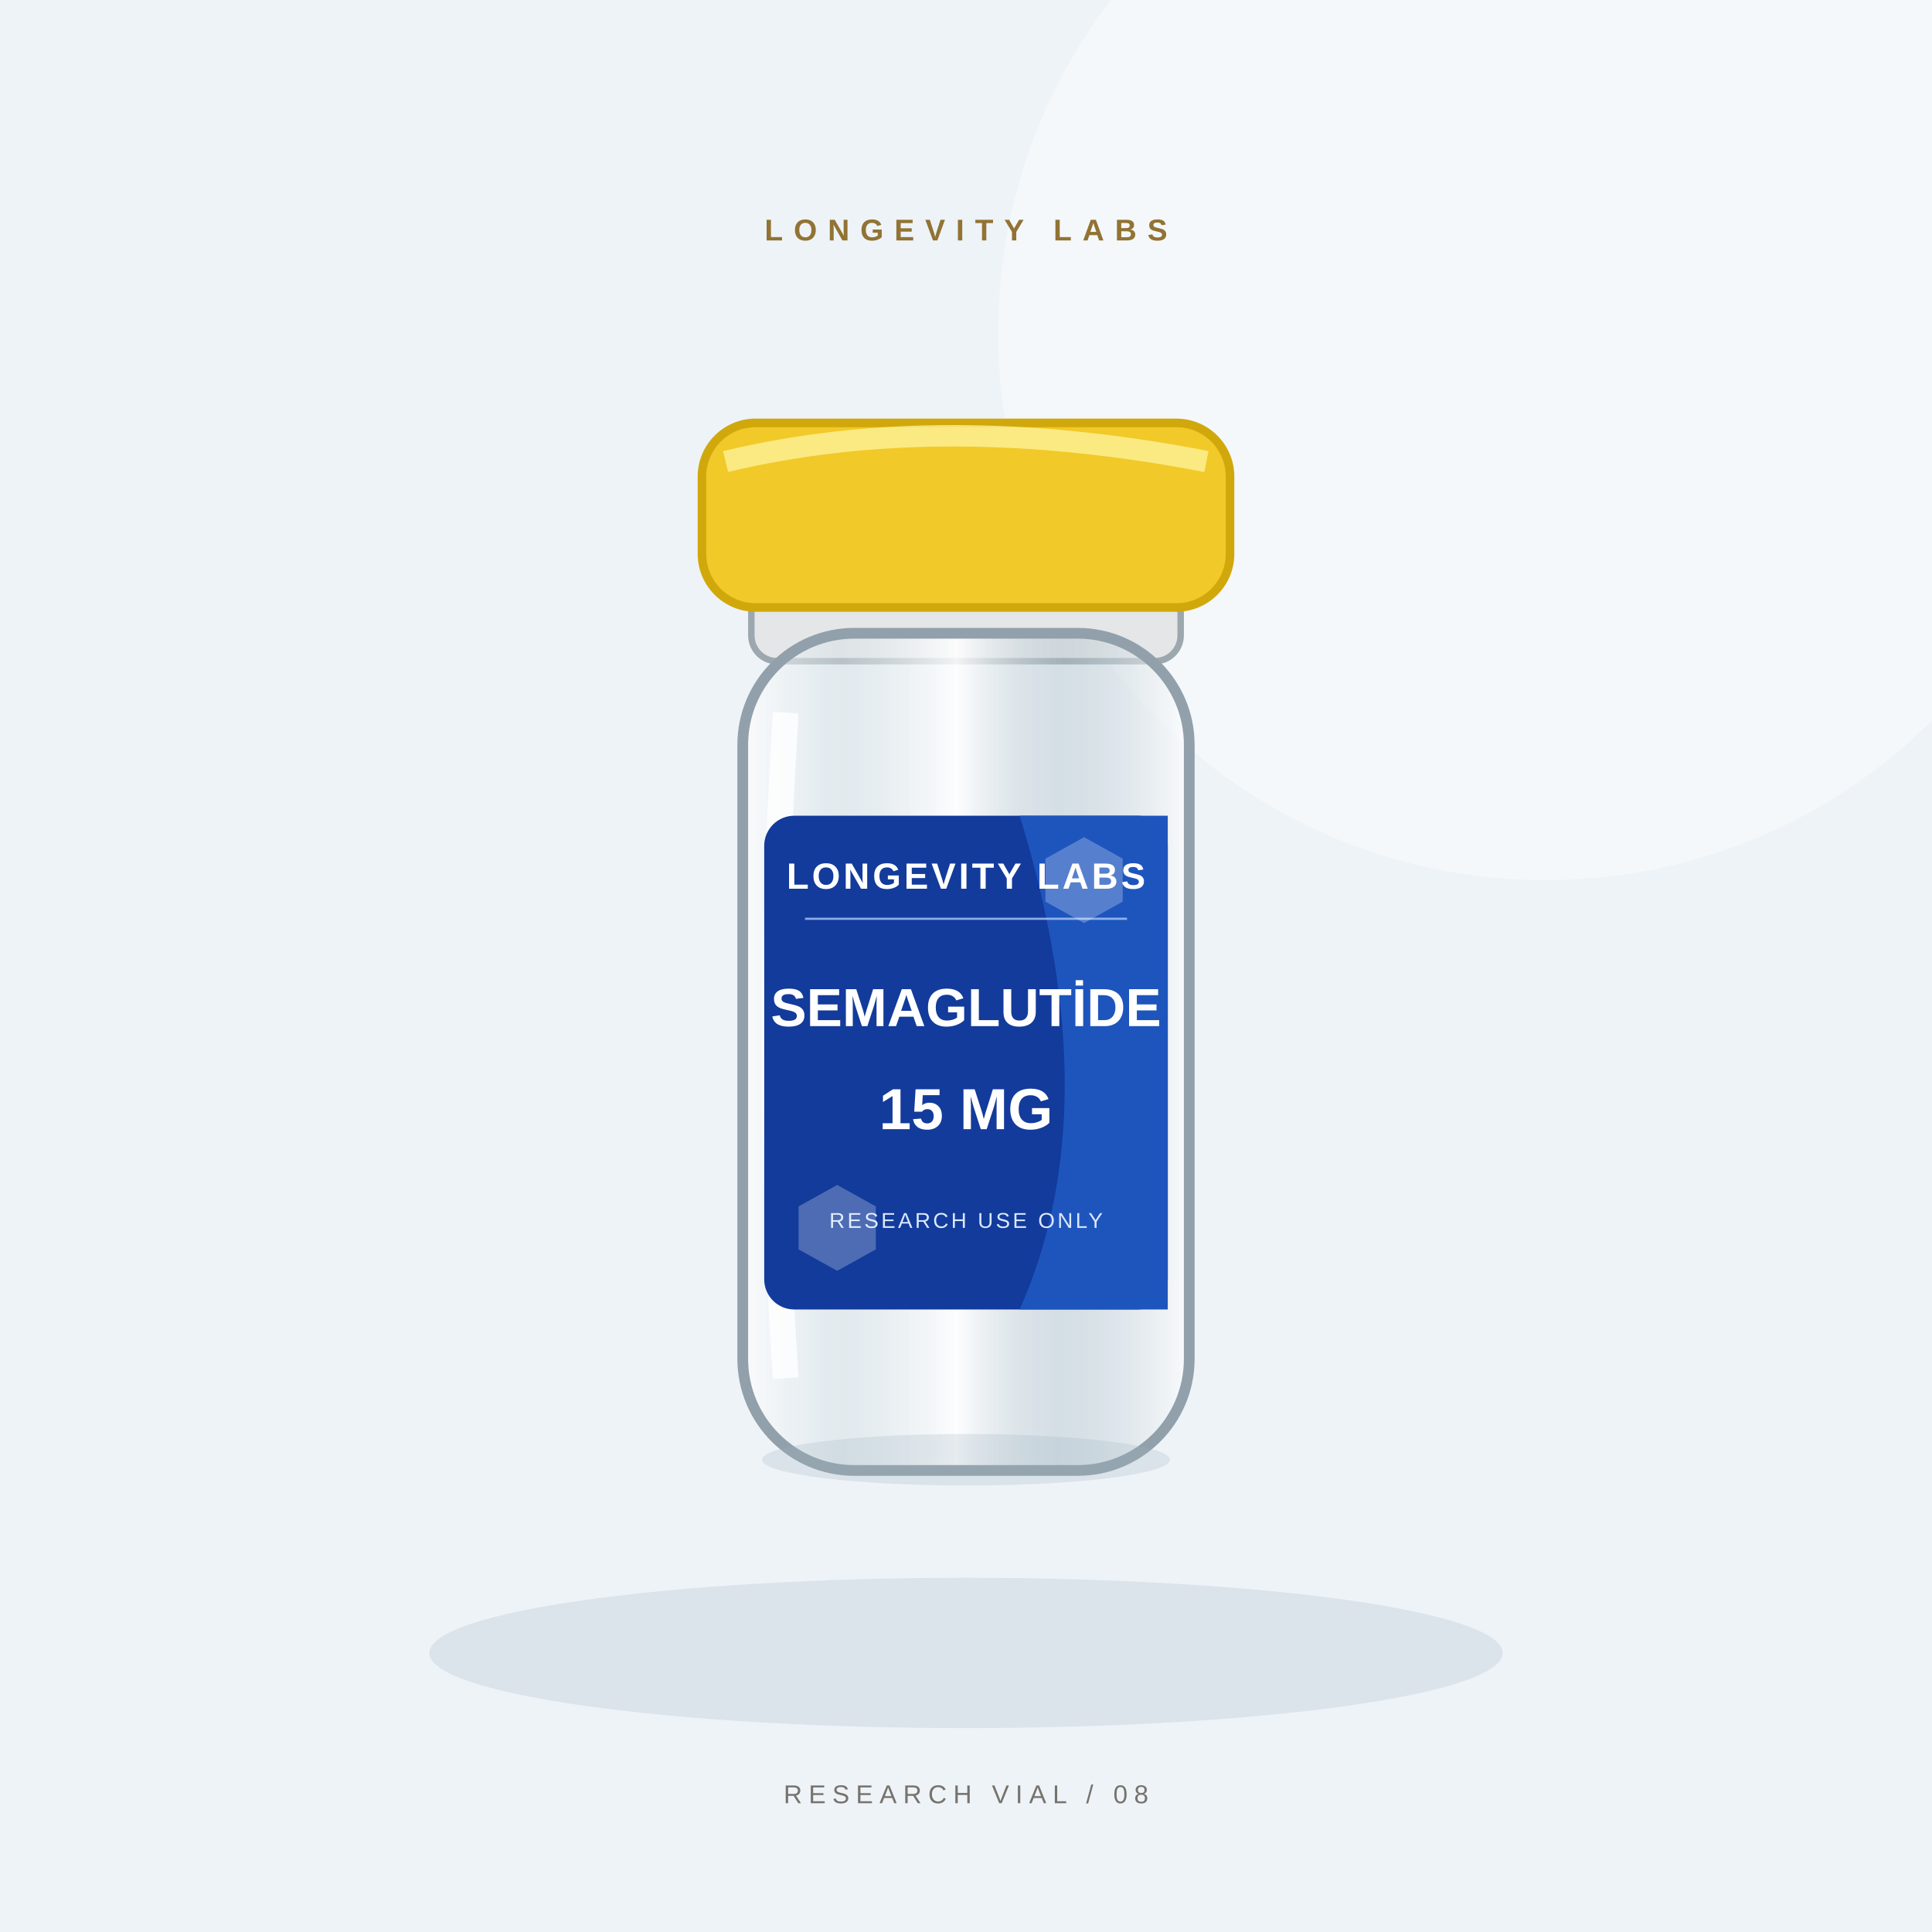
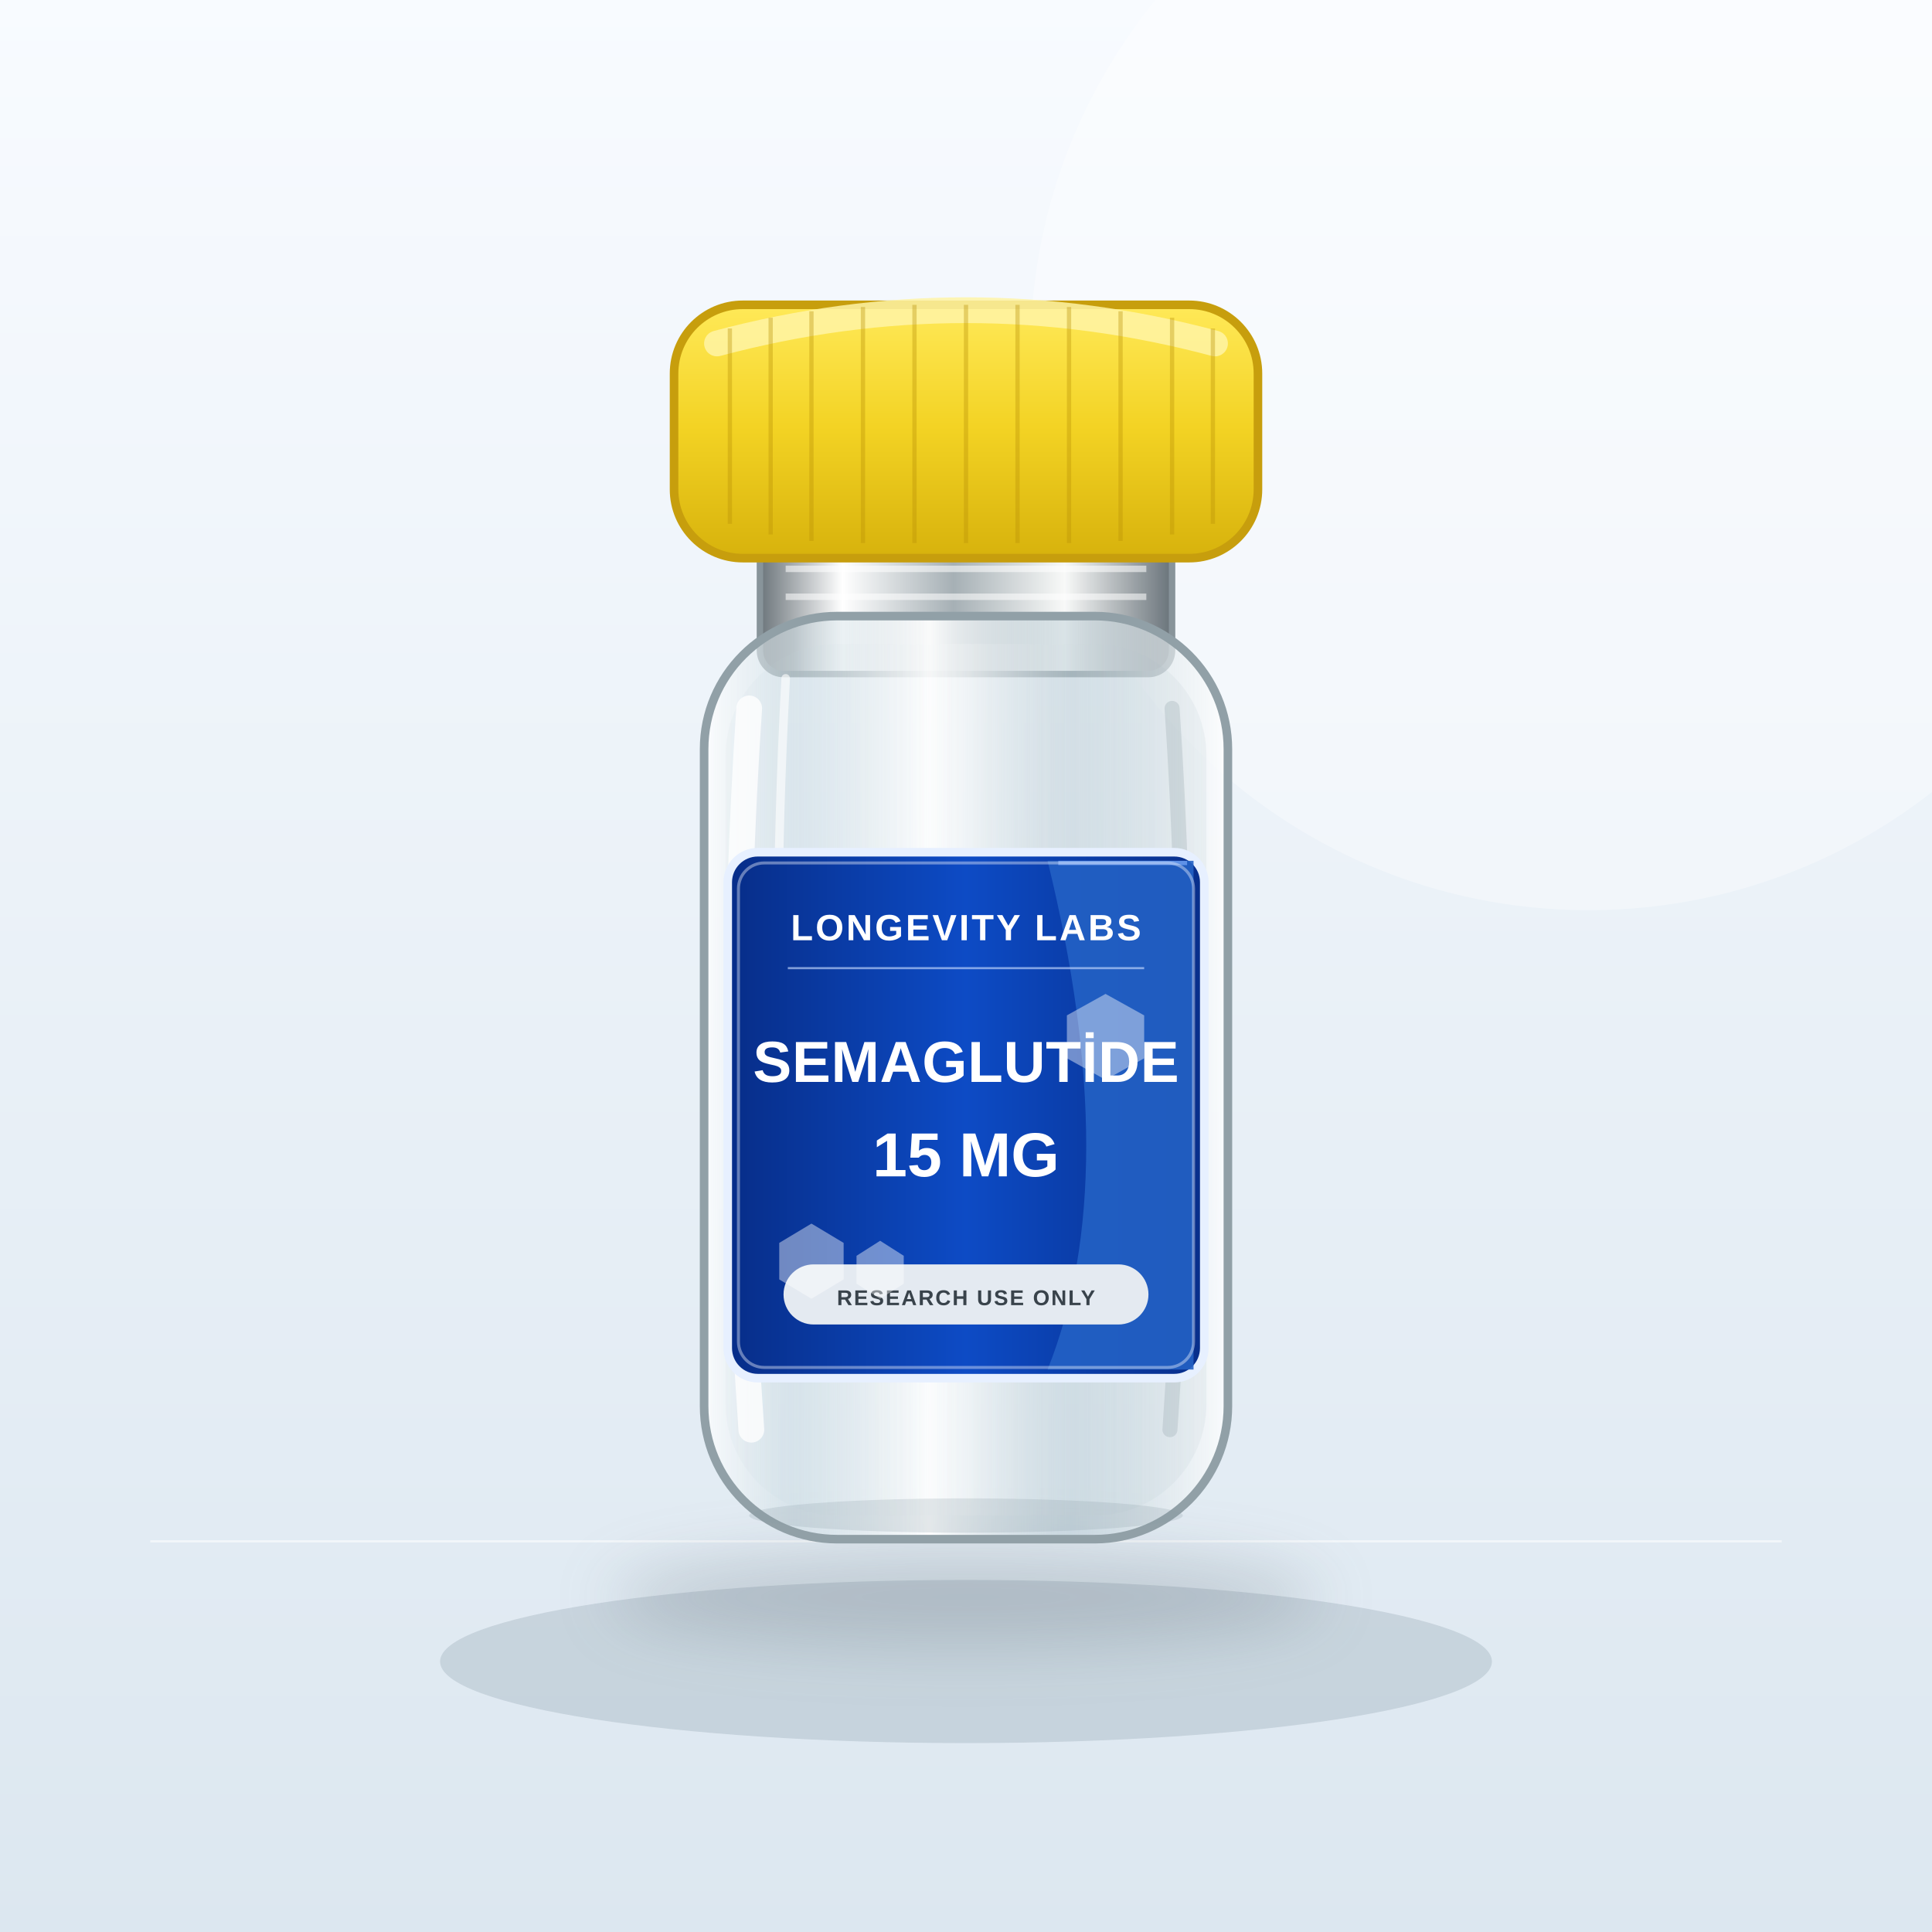
<svg xmlns="http://www.w3.org/2000/svg" width="900" height="900" viewBox="0 0 900 900" role="img" aria-labelledby="title desc">
  <defs>
+     <linearGradient id="vialBg" x2="0" y2="1">
+       <stop stop-color="#f8fbff" />
+       <stop offset="1" stop-color="#dce7f0" />
+     </linearGradient>
+     <linearGradient id="silver" x2="1">
+       <stop stop-color="#6c757b" />
+       <stop offset=".2" stop-color="#fff" />
+       <stop offset=".47" stop-color="#a6b0b5" />
+       <stop offset=".74" stop-color="#f8f9f8" />
+       <stop offset="1" stop-color="#69737a" />
+     </linearGradient>
+     <linearGradient id="yellowCap" x2="0" y2="1">
+       <stop stop-color="#ffe958" />
+       <stop offset=".48" stop-color="#f3d324" />
+       <stop offset="1" stop-color="#d7b20c" />
+     </linearGradient>
+     <linearGradient id="vialGlass" x2="1">
+       <stop stop-color="#fff" stop-opacity=".78" />
+       <stop offset=".17" stop-color="#cedde4" stop-opacity=".5" />
+       <stop offset=".43" stop-color="#fff" stop-opacity=".92" />
+       <stop offset=".7" stop-color="#b8cbd4" stop-opacity=".48" />
+       <stop offset="1" stop-color="#fff" stop-opacity=".8" />
+     </linearGradient>
+     <linearGradient id="innerGlass" x2="1">
+       <stop stop-color="#a8c1ca" stop-opacity=".2" />
+       <stop offset=".5" stop-color="#fff" stop-opacity=".5" />
+       <stop offset="1" stop-color="#91a9b2" stop-opacity=".28" />
+     </linearGradient>
+     <linearGradient id="labelBlue" x2="1">
+       <stop stop-color="#072d88" />
+       <stop offset=".5" stop-color="#0d4bc5" />
+       <stop offset="1" stop-color="#082e8a" />
+     </linearGradient>
    <linearGradient id="clearGlass" x2="1">
      <stop stop-color="#fff" stop-opacity=".72" />
      <stop offset=".22" stop-color="#d5e0e4" stop-opacity=".48" />
      <stop offset=".48" stop-color="#fff" stop-opacity=".86" />
      <stop offset=".72" stop-color="#aec0c9" stop-opacity=".4" />
      <stop offset="1" stop-color="#fff" stop-opacity=".72" />
    </linearGradient>
    <linearGradient id="goldMetal" x2="1">
      <stop stop-color="#8a713d" />
      <stop offset=".25" stop-color="#f2d879" />
      <stop offset=".53" stop-color="#b18d2e" />
      <stop offset=".8" stop-color="#f5da77" />
      <stop offset="1" stop-color="#96782b" />
    </linearGradient>
    <linearGradient id="darkGlass" x2="1">
      <stop stop-color="#080b0c" />
      <stop offset=".26" stop-color="#25292a" />
      <stop offset=".5" stop-color="#090b0b" />
      <stop offset=".76" stop-color="#242727" />
      <stop offset="1" stop-color="#080a0a" />
    </linearGradient>
+     <filter id="softShadow" x="-50%" y="-100%" width="200%" height="300%">
+       <feGaussianBlur stdDeviation="14" />
+     </filter>
  </defs>
-   <rect width="900" height="900" fill="#eef3f8" />
-   <ellipse cx="450" cy="770" rx="250" ry="35" fill="#a8b9ca" opacity=".28" />
-   <circle cx="720" cy="155" r="255" fill="#fff" opacity=".38" />
+   <rect width="900" height="900" fill="url(#vialBg)" />
+   <ellipse cx="450" cy="774" rx="245" ry="38" fill="#6d8290" opacity=".22" />
+   <circle cx="740" cy="164" r="260" fill="#fff" opacity=".34" />
+   <path d="M70 718h760" stroke="#fff" stroke-opacity=".58" />
  <g>
    <g>
-       <rect x="350" y="246" width="200" height="62" rx="12" fill="#e4e6e8" stroke="#9ca7ae" stroke-width="3" />
-       <rect x="327" y="197" width="246" height="86" rx="25" fill="#f1c928" stroke="#d1a80b" stroke-width="4" />
-       <path d="M338 215q100-24 224 0" fill="none" stroke="#fff6a4" stroke-width="10" opacity=".72" />
-       <rect x="346" y="295" width="208" height="390" rx="52" fill="url(#clearGlass)" stroke="#91a0aa" stroke-width="5" />
-       <path d="M366 332q-10 160 0 310" fill="none" stroke="#fff" stroke-width="12" opacity=".8" />
-       <ellipse cx="450" cy="680" rx="95" ry="12" fill="#9eb4c0" opacity=".25" />
-       <rect x="356" y="380" width="188" height="230" rx="14" fill="#123b9b" />
-       <path d="M475 380h69v230h-69q42-94 0-230" fill="#1e55bd" />
-       <text x="450" y="414" text-anchor="middle" fill="#fff" font-family="Arial,sans-serif" font-size="17" font-weight="700" letter-spacing="1.4">LONGEVITY LABS</text>
-       <path d="M375 428h150" stroke="#b7d2ff" opacity=".75" />
-       <text x="450" y="478" text-anchor="middle" fill="#fff" font-family="Arial,sans-serif" font-size="25" font-weight="800">SEMAGLUTİDE</text>
-       <text x="450" y="526" text-anchor="middle" fill="#fff" font-family="Arial,sans-serif" font-size="27" font-weight="800">15 MG</text>
-       <text x="450" y="572" text-anchor="middle" fill="#dbe8ff" font-family="Arial,sans-serif" font-size="10" letter-spacing="1.2">RESEARCH USE ONLY</text>
-       <g fill="#fff" opacity=".25">
-         <path d="m505 390 18 10v20l-18 10-18-10v-20z" />
-         <path d="m390 552 18 10v20l-18 10-18-10v-20z" />
+       <ellipse cx="450" cy="744" rx="166" ry="22" fill="#52616a" opacity=".22" filter="url(#softShadow)" />
+       <rect x="354" y="239" width="192" height="75" rx="11" fill="url(#silver)" stroke="#88949a" stroke-width="3" />
+       <path d="M366 252h168M366 265h168M366 278h168" stroke="#fff" stroke-opacity=".55" stroke-width="3" />
+       <rect x="314" y="142" width="272" height="118" rx="32" fill="url(#yellowCap)" stroke="#c79e0d" stroke-width="4" />
+       <path d="M334 160Q450 129 566 160" fill="none" stroke="#fff4a6" stroke-width="12" stroke-linecap="round" opacity=".84" />
+       <g stroke="#b88f08" stroke-opacity=".37" stroke-width="2">
+         <path d="M340 153v91M359 148v101M378 145v107M402 143v110M426 142v111M450 142v111M474 142v111M498 143v110M522 145v107M546 148v101M565 153v91" />
      </g>
+       <rect x="328" y="287" width="244" height="430" rx="62" fill="url(#vialGlass)" stroke="#91a0a7" stroke-width="4" />
+       <rect x="338" y="300" width="224" height="406" rx="52" fill="url(#innerGlass)" opacity=".34" />
+       <path d="M349 330Q338 493 350 666" fill="none" stroke="#fff" stroke-width="12" stroke-linecap="round" opacity=".78" />
+       <path d="M366 316Q359 445 366 558" fill="none" stroke="#fff" stroke-width="4" stroke-linecap="round" opacity=".6" />
+       <path d="M546 330Q557 493 545 666" fill="none" stroke="#90a1a9" stroke-width="7" stroke-linecap="round" opacity=".28" />
+       <ellipse cx="450" cy="706" rx="101" ry="8" fill="#879aa4" opacity=".22" />
+       <rect x="339" y="397" width="222" height="245" rx="14" fill="url(#labelBlue)" stroke="#e7f0ff" stroke-width="4" />
+       <path d="M488 401h68v237h-68q36-90 0-237" fill="#2260c4" opacity=".9" />
+       <path d="M493 402h60" stroke="#71a2f3" stroke-width="2" opacity=".76" />
+       <text x="450" y="438" text-anchor="middle" fill="#fff" font-family="Arial,sans-serif" font-size="17" font-weight="800" letter-spacing="1.1">LONGEVITY LABS</text>
+       <path d="M367 451h166" stroke="#c8dcff" stroke-opacity=".62" />
+       <text x="450" y="504" text-anchor="middle" fill="#fff" font-family="Arial,sans-serif" font-size="27" font-weight="800" letter-spacing=".2">SEMAGLUTİDE</text>
+       <text x="450" y="548" text-anchor="middle" fill="#fff" font-family="Arial,sans-serif" font-size="29" font-weight="800">15 MG</text>
+       <rect x="365" y="589" width="170" height="28" rx="14" fill="#e4eaf1" />
+       <text x="450" y="608" text-anchor="middle" fill="#39434b" font-family="Arial,sans-serif" font-size="10" font-weight="700" letter-spacing=".7">RESEARCH USE ONLY</text>
+       <g fill="#fff" opacity=".42">
+         <path d="m515 463 18 10v20l-18 10-18-10v-20z" />
+         <path d="m378 570 15 9v17l-15 9-15-9v-17z" />
+         <path d="m410 578 11 7v13l-11 7-11-7v-13z" />
+       </g>
+       <rect x="344" y="402" width="212" height="235" rx="12" fill="none" stroke="#f5f8ff" stroke-opacity=".4" stroke-width="1.4" />
    </g>
  </g>
-   <text x="450" y="112" text-anchor="middle" fill="#927333" font-family="Arial,sans-serif" font-size="14" font-weight="700" letter-spacing="5">LONGEVITY LABS</text>
-   <text x="450" y="840" text-anchor="middle" fill="#76736c" font-family="Arial,sans-serif" font-size="12" letter-spacing="3">RESEARCH VIAL / 08</text>
</svg>
